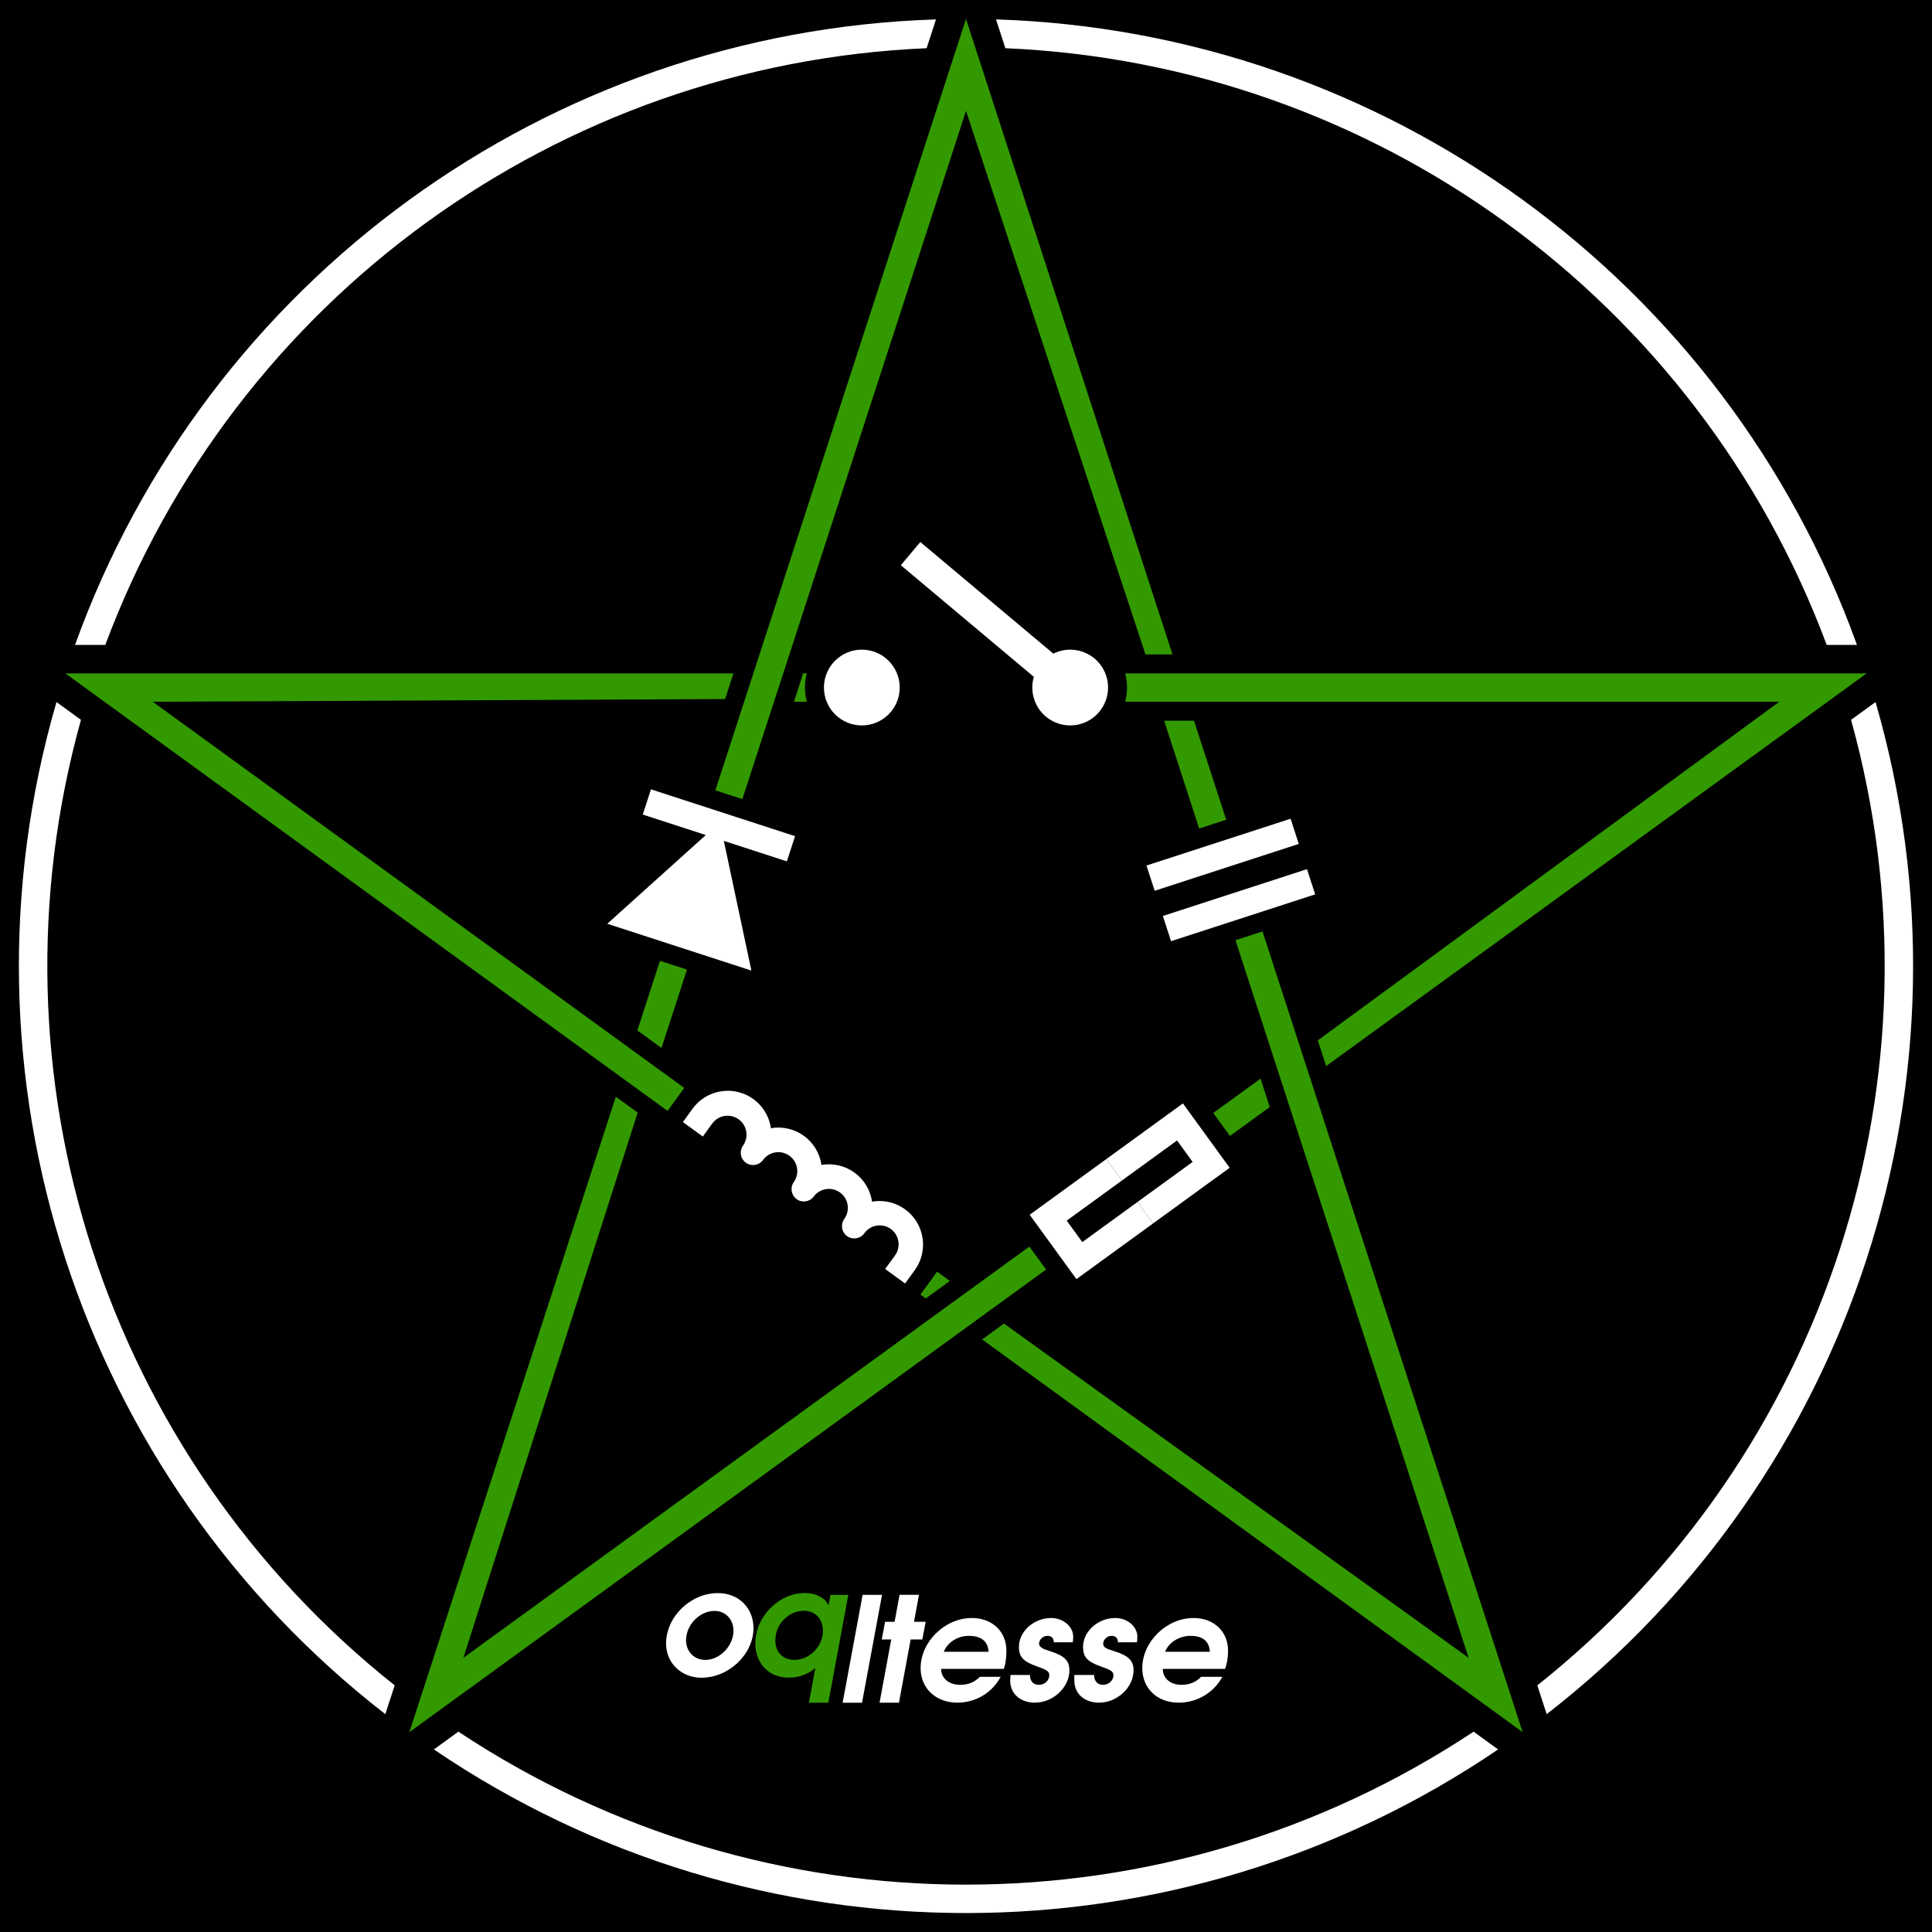
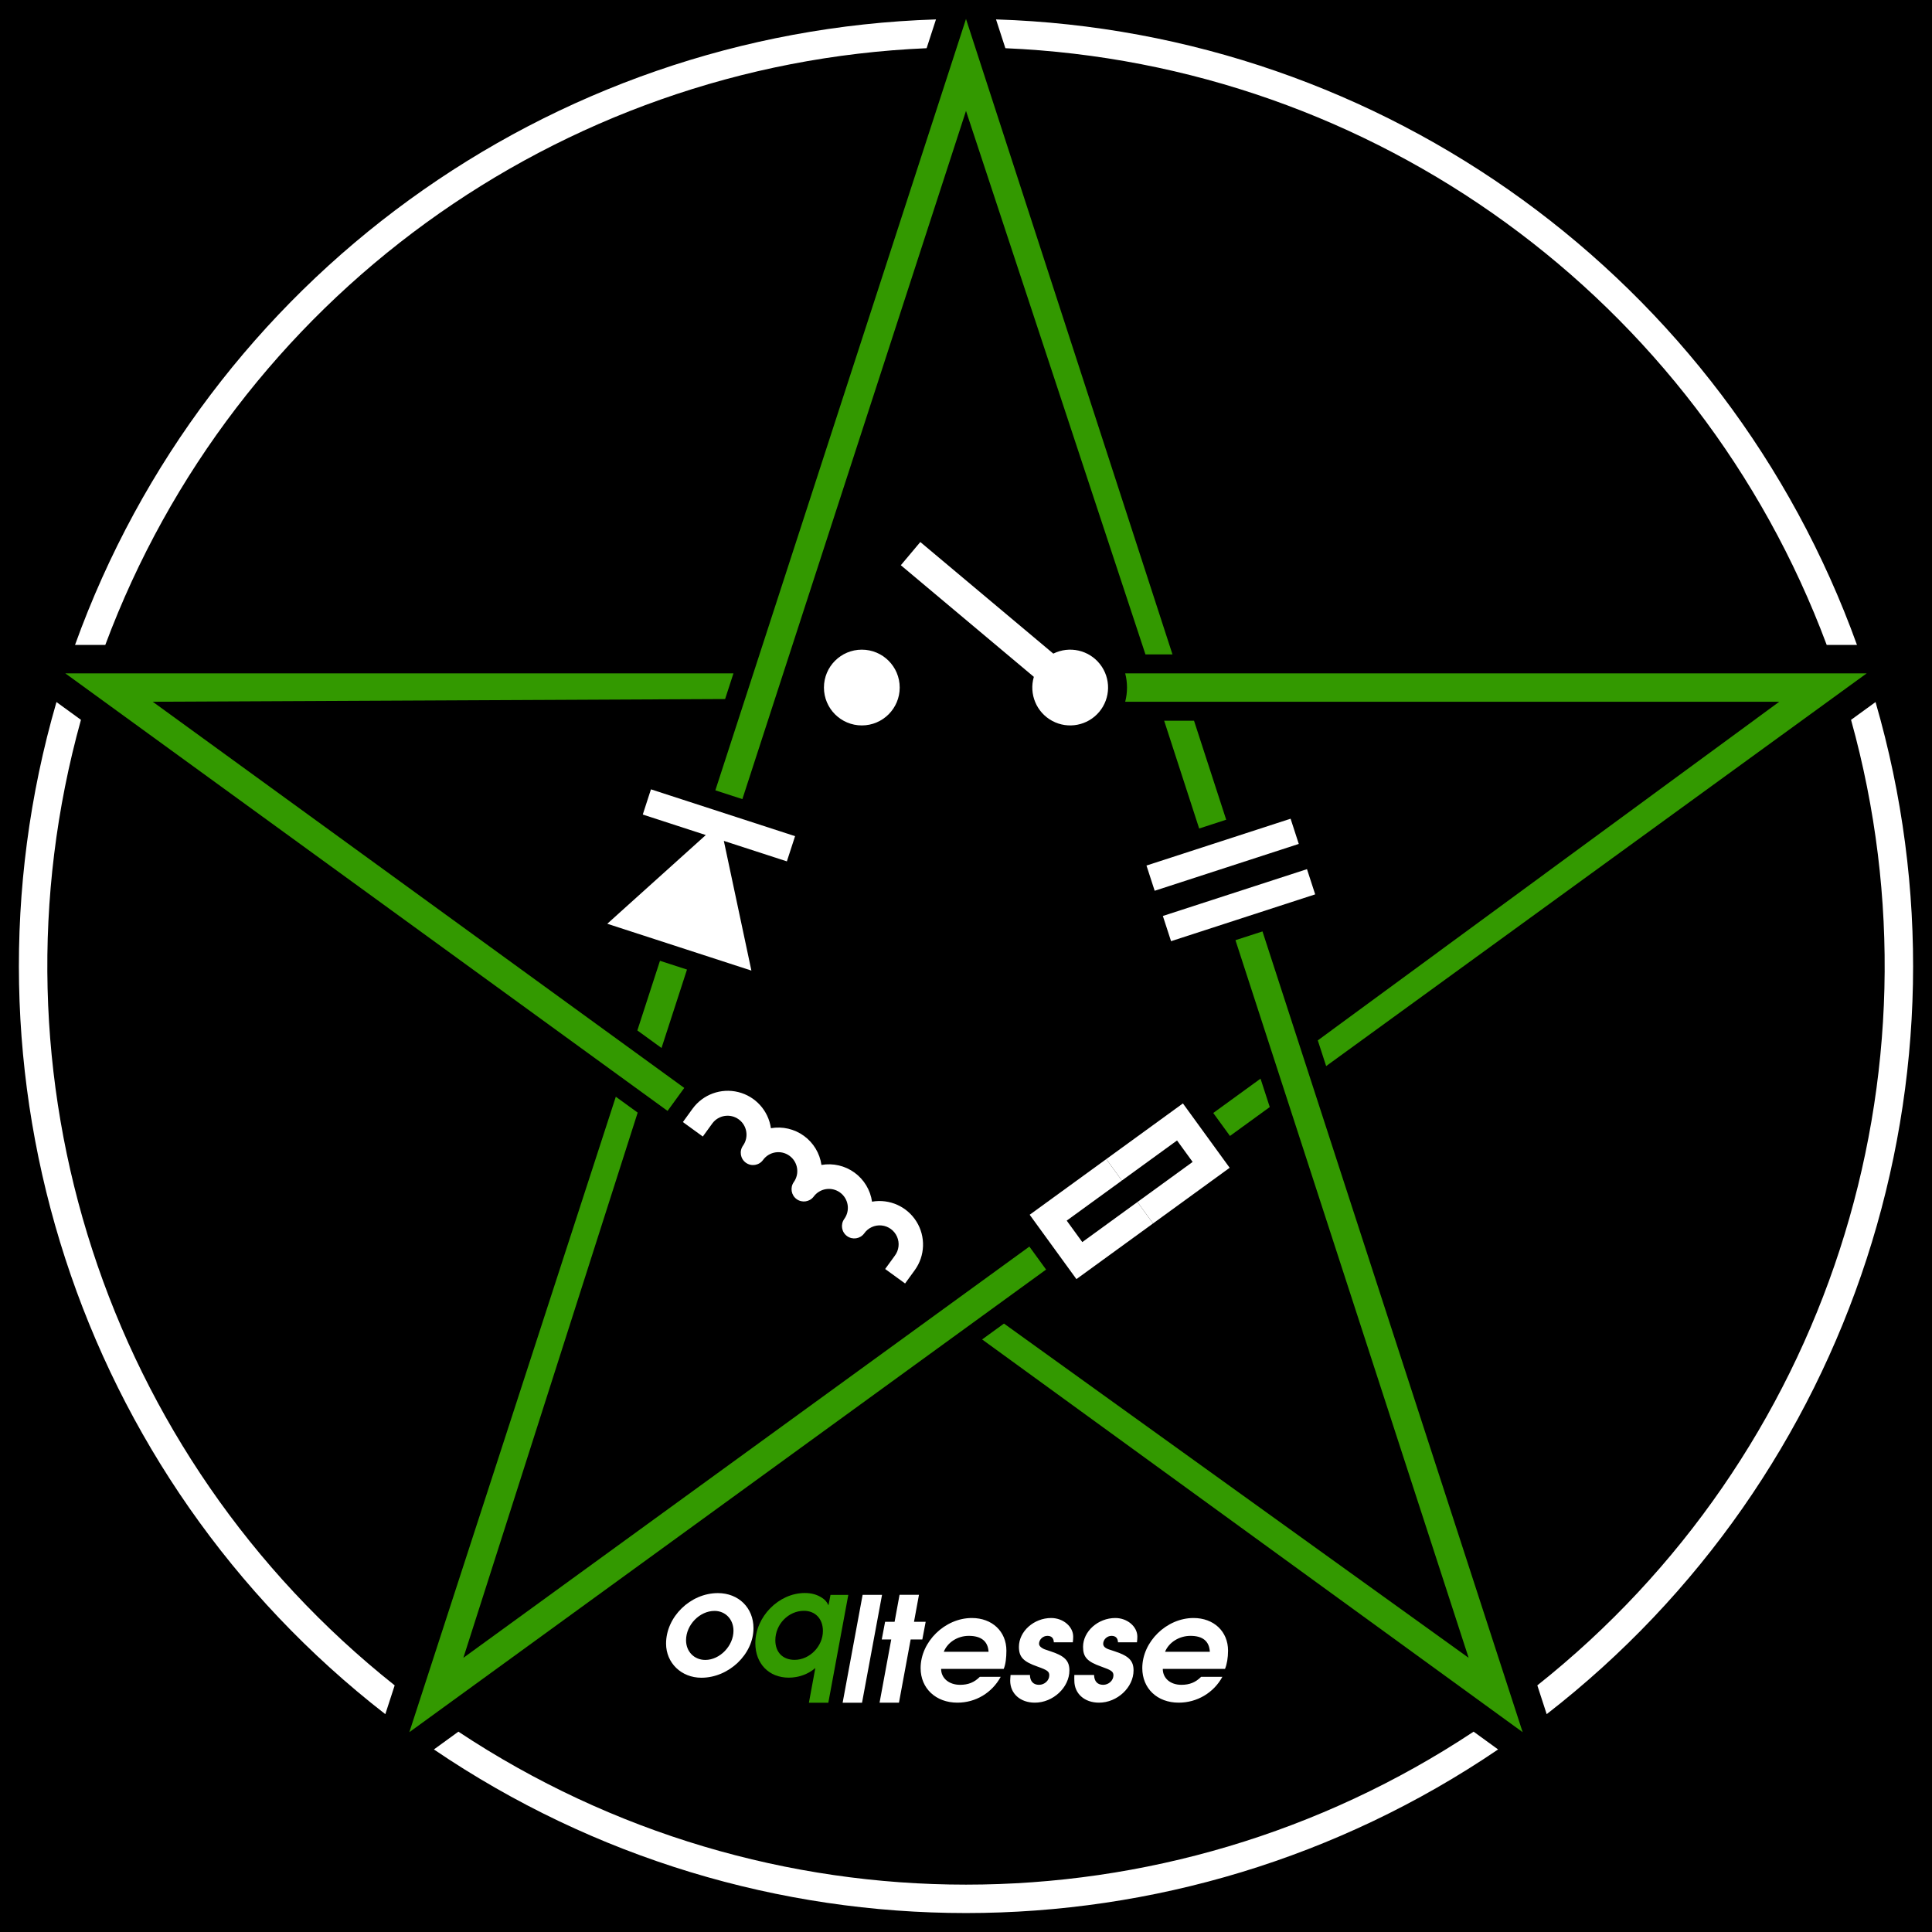
<svg xmlns="http://www.w3.org/2000/svg" width="102" height="102">
  <style type="text/css">

.pentacle {stroke-width:0; fill:#390;}
.symbol {stroke-width:0; fill:#fff}
.outer {stroke-width:0; fill:#fff;}
.main {fill:#000}
.char {fill:#fff}
.q {fill:#390}

</style>
  <rect x="0" y="0" width="102" height="102" class="main" />
  <g transform="translate(1,1)" class="main">
    <path d=" M  52.079 1.545   L  51.585 0.025   A 50,50 0 0,1  97.039,33.049   L  95.441 33.049   A 48.5,48.5 0 0,0  52.079,1.545  " class="outer" />
    <path d=" M  96.726 37.004   L  98.019 36.065   A 50,50 0 0,1  80.657,89.499   L  80.163 87.979   A 48.5,48.5 0 0,0  96.726,37.004  " class="outer" />
    <path d=" M  76.799 90.423   L  78.092 91.362   A 50,50 0 0,1  21.908,91.362   L  23.201 90.423   A 48.5,48.5 0 0,0  76.799,90.423  " class="outer" />
    <path d=" M  19.837 87.979   L  19.343 89.499   A 50,50 0 0,1  1.981,36.065   L  3.274 37.004   A 48.5,48.5 0 0,0  19.837,87.979  " class="outer" />
    <path d=" M  4.559 33.049   L  2.961 33.049   A 50,50 0 0,1  48.415,0.025   L  47.921 1.545   A 48.5,48.5 0 0,0  4.559,33.049  " class="outer" />
    <path d="M  97.553 34.549   L  58.405 34.549   A 3,3 0 0,1  58.405 36.049   L  92.936 36.049   L  68.573 53.927   L  69.014 55.284  " class="pentacle" />
-     <path d="M  41.595 34.549   A 3,3 0 0,0  41.595,36.049   L  40.916 36.049   L  41.403 34.549   z" class="pentacle" />
    <path d="M  79.389 90.451   L  65.653 48.174   L  64.226 48.637   L  76.536 86.524   L  52.005 68.878   L  50.851 69.716  " class="pentacle" />
    <path d="M  63.737 42.277   L  62.038 37.049   L  60.461 37.049   L  62.31 42.741   z" class="pentacle" />
    <path d="M  20.611 90.451   L  54.228 66.027   L  53.346 64.813   L  23.464 86.524   L  32.666 57.74   L  31.512 56.902  " class="pentacle" />
    <path d="M  63.936 58.973   L  66.037 57.447   L  65.55 55.947   L  63.054 57.76   z" class="pentacle" />
    <path d="M  2.447 34.549   L  34.244 57.651   L  35.126 56.437   L  7.064 36.049   L  37.282 35.906   L  37.723 34.549  " class="pentacle" />
-     <path d="M  47.593 67.349   L  47.873 67.553   L  49.149 66.626   L  48.474 66.136   z" class="pentacle" />
    <path d="M  50 0   L  36.767 40.726   L  38.194 41.189   L  50 4.854   L  59.474 33.549   L  60.901 33.549  " class="pentacle" />
    <path d="M  33.843 49.725   L  32.649 53.402   L  33.925 54.329   L  35.27 50.188   z" class="pentacle" />
    <path d="M  35.562 57.537   A 2.3,2.3 0 0,1  39.7,58.563   A 2.3,2.3 0 0,1  42.369,60.503   A 2.3,2.3 0 0,1  45.039,62.442   A 2.3,2.3 0 0,1  47.293,66.06   L  46.784 66.761   L  45.732 65.997   L  46.241 65.296   A 1,1 0 1,0  44.623,64.121   A 0.65,0.65 0 0,1  43.572,63.356   A 1,1 0 0,0  41.953,62.181   A 0.65,0.65 0 0,1  40.902,61.417   A 1,1 0 0,0  39.284,60.241   A 0.65,0.65 0 0,1  38.232,59.477   A 1,1 0 0,0  36.614,58.302   L  36.105 59.003   L  35.053 58.239   L  35.562 57.537  " class="symbol coil" />
    <path d="M  57.407 60.194  L  53.362 63.133  L  55.83 66.531  L  59.875 63.592  L  59.052 62.46  L  56.14 64.576  L  55.317 63.443  L  58.229 61.327   z" class="symbol resistor" />
    <path d="M  57.407 60.194  L  61.452 57.255  L  63.92 60.653  L  59.875 63.592  L  59.052 62.46  L  61.965 60.344  L  61.142 59.211  L  58.229 61.327   z" class="symbol resistor" />
    <path d=" M  60.393 47.359   L  60.826 48.69   L  68.435 46.218   L  68.002 44.887   z" class="symbol capacitor" />
    <path d=" M  59.961 46.028   L  59.528 44.696   L  67.137 42.224   L  67.569 43.555   z" class="symbol capacitor" />
    <path d=" M  38.67 50.242   L  37.215 43.395   L  40.543 44.476   L  40.976 43.145   L  33.367 40.673   L  32.935 42.004   L  36.263 43.086   L  31.061 47.77   z" class="symbol diode" />
    <path d=" M  42.5 35.299   A 2,2 0 0,0  46.5,35.299   A 2,2 0 1,0  42.5,35.299   z" class="symbol switch" />
    <path d=" M  46.559 28.841   L  53.582 34.734   A 2,2 0 1,0  54.61,33.508   L  47.588 27.616   z" class="symbol switch" />
    <path class="char o" d=" M 36.9,83.108 C 35.451,83.108 34.165,84.363 34.165,85.773 C 34.165,86.798 34.974,87.576 36.029,87.576 C 37.478,87.576 38.78,86.336 38.78,84.957 C 38.78,83.886 37.994,83.108 36.9,83.108 M 36.723,84.048 C 37.3,84.048 37.724,84.494 37.724,85.095 C 37.724,85.889 37.008,86.636 36.237,86.636 C 35.652,86.636 35.22,86.197 35.22,85.596 C 35.22,84.787 35.937,84.048 36.723,84.048" />
    <path class="char q" d=" M 42.846,83.203 L 42.739,83.75 C 42.638,83.55 42.569,83.473 42.4,83.357 C 42.138,83.188 41.853,83.103 41.49,83.103 C 40.111,83.103 38.878,84.359 38.878,85.753 C 38.878,86.832 39.595,87.572 40.643,87.572 C 41.167,87.572 41.675,87.387 42.045,87.063 L 41.706,88.897 L 42.731,88.897 L 43.786,83.203 L 42.846,83.203 M 41.444,84.043 C 42.045,84.043 42.446,84.467 42.446,85.106 C 42.446,85.915 41.745,86.632 40.951,86.632 C 40.327,86.632 39.934,86.231 39.934,85.599 C 39.934,84.752 40.627,84.043 41.444,84.043" />
    <path class="char l" d=" M 43.487,88.895 L 44.511,88.895 L 45.567,83.201 L 44.542,83.201 L 43.487,88.895" />
    <path class="char t" d=" M 45.437,88.892 L 46.461,88.892 L 47.078,85.556 L 47.694,85.556 L 47.871,84.623 L 47.255,84.623 L 47.517,83.198 L 46.492,83.198 L 46.23,84.623 L 45.729,84.623 L 45.552,85.556 L 46.053,85.556 L 45.437,88.892" />
    <path class="char esse" d=" M 50.309,84.423 C 48.885,84.423 47.604,85.675 47.604,87.068 C 47.604,88.138 48.409,88.892 49.547,88.892 C 50.509,88.892 51.37,88.376 51.832,87.529 L 50.73,87.529 C 50.437,87.822 50.119,87.95 49.688,87.95 C 49.103,87.95 48.686,87.601 48.686,87.108 L 51.992,87.108 C 52.092,86.87 52.133,86.516 52.133,86.146 C 52.133,85.131 51.379,84.423 50.309,84.423 z M 54.497,84.423 C 53.581,84.423 52.794,85.13 52.794,85.946 C 52.794,86.485 53.029,86.726 53.776,86.988 C 54.299,87.173 54.397,87.249 54.397,87.449 C 54.397,87.718 54.148,87.95 53.856,87.95 C 53.556,87.95 53.383,87.768 53.375,87.429 L 52.353,87.429 C 52.345,87.544 52.333,87.645 52.333,87.73 C 52.333,88.414 52.866,88.892 53.635,88.892 C 54.597,88.892 55.459,88.089 55.459,87.188 C 55.459,86.681 55.208,86.425 54.477,86.186 C 54.092,86.063 54.109,86.06 54.016,86.006 C 53.924,85.952 53.856,85.87 53.856,85.786 C 53.856,85.563 54.058,85.365 54.297,85.365 C 54.512,85.365 54.63,85.482 54.637,85.706 L 55.639,85.706 C 55.655,85.59 55.659,85.482 55.659,85.405 C 55.659,84.874 55.128,84.423 54.497,84.423 z M 57.884,84.423 C 56.968,84.423 56.18,85.13 56.18,85.946 C 56.18,86.485 56.396,86.726 57.142,86.988 C 57.666,87.173 57.784,87.249 57.784,87.449 C 57.784,87.718 57.535,87.95 57.243,87.95 C 56.942,87.95 56.769,87.768 56.762,87.429 L 55.72,87.429 C 55.712,87.544 55.72,87.645 55.72,87.73 C 55.72,88.414 56.253,88.892 57.022,88.892 C 57.984,88.892 58.846,88.089 58.846,87.188 C 58.846,86.681 58.595,86.425 57.864,86.186 C 57.479,86.063 57.475,86.06 57.383,86.006 C 57.29,85.952 57.243,85.87 57.243,85.786 C 57.243,85.563 57.445,85.365 57.683,85.365 C 57.899,85.365 58.016,85.482 58.024,85.706 L 59.026,85.706 C 59.041,85.59 59.046,85.482 59.046,85.405 C 59.046,84.874 58.515,84.423 57.884,84.423 z M 62.012,84.423 C 60.588,84.423 59.307,85.675 59.307,87.068 C 59.307,88.138 60.091,88.892 61.23,88.892 C 62.192,88.892 63.073,88.376 63.535,87.529 L 62.413,87.529 C 62.12,87.822 61.802,87.95 61.371,87.95 C 60.786,87.95 60.389,87.601 60.389,87.108 L 63.675,87.108 C 63.775,86.87 63.835,86.516 63.835,86.146 C 63.835,85.131 63.082,84.423 62.012,84.423 z M 50.149,85.365 C 50.803,85.365 51.16,85.652 51.191,86.207 L 48.826,86.207 C 49.026,85.706 49.556,85.365 50.149,85.365 z M 61.852,85.365 C 62.506,85.365 62.843,85.652 62.874,86.207 L 60.509,86.207 C 60.709,85.706 61.259,85.365 61.852,85.365 z" />
  </g>
</svg>
